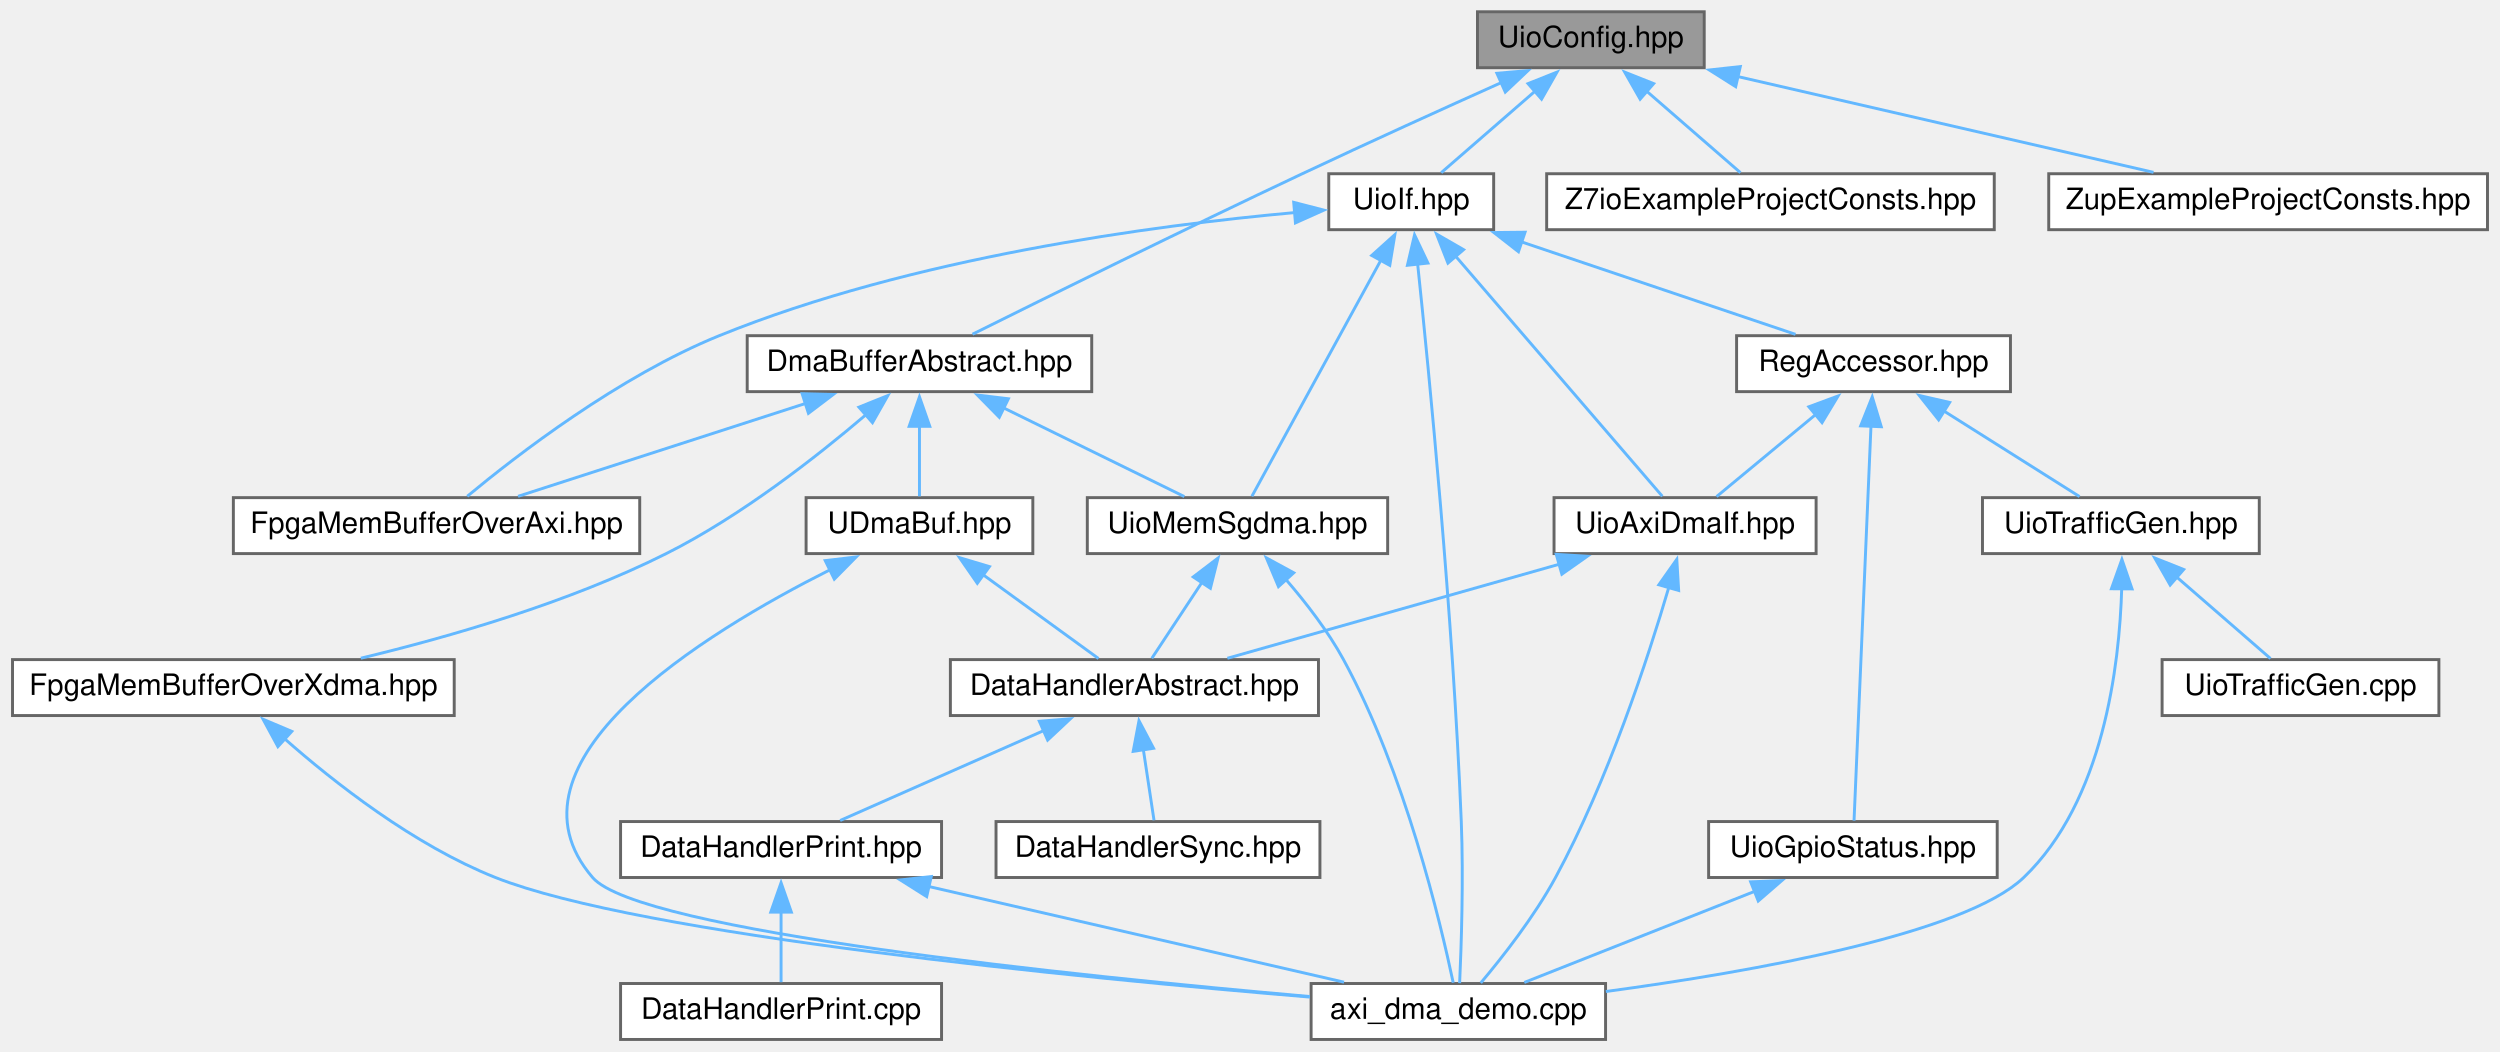
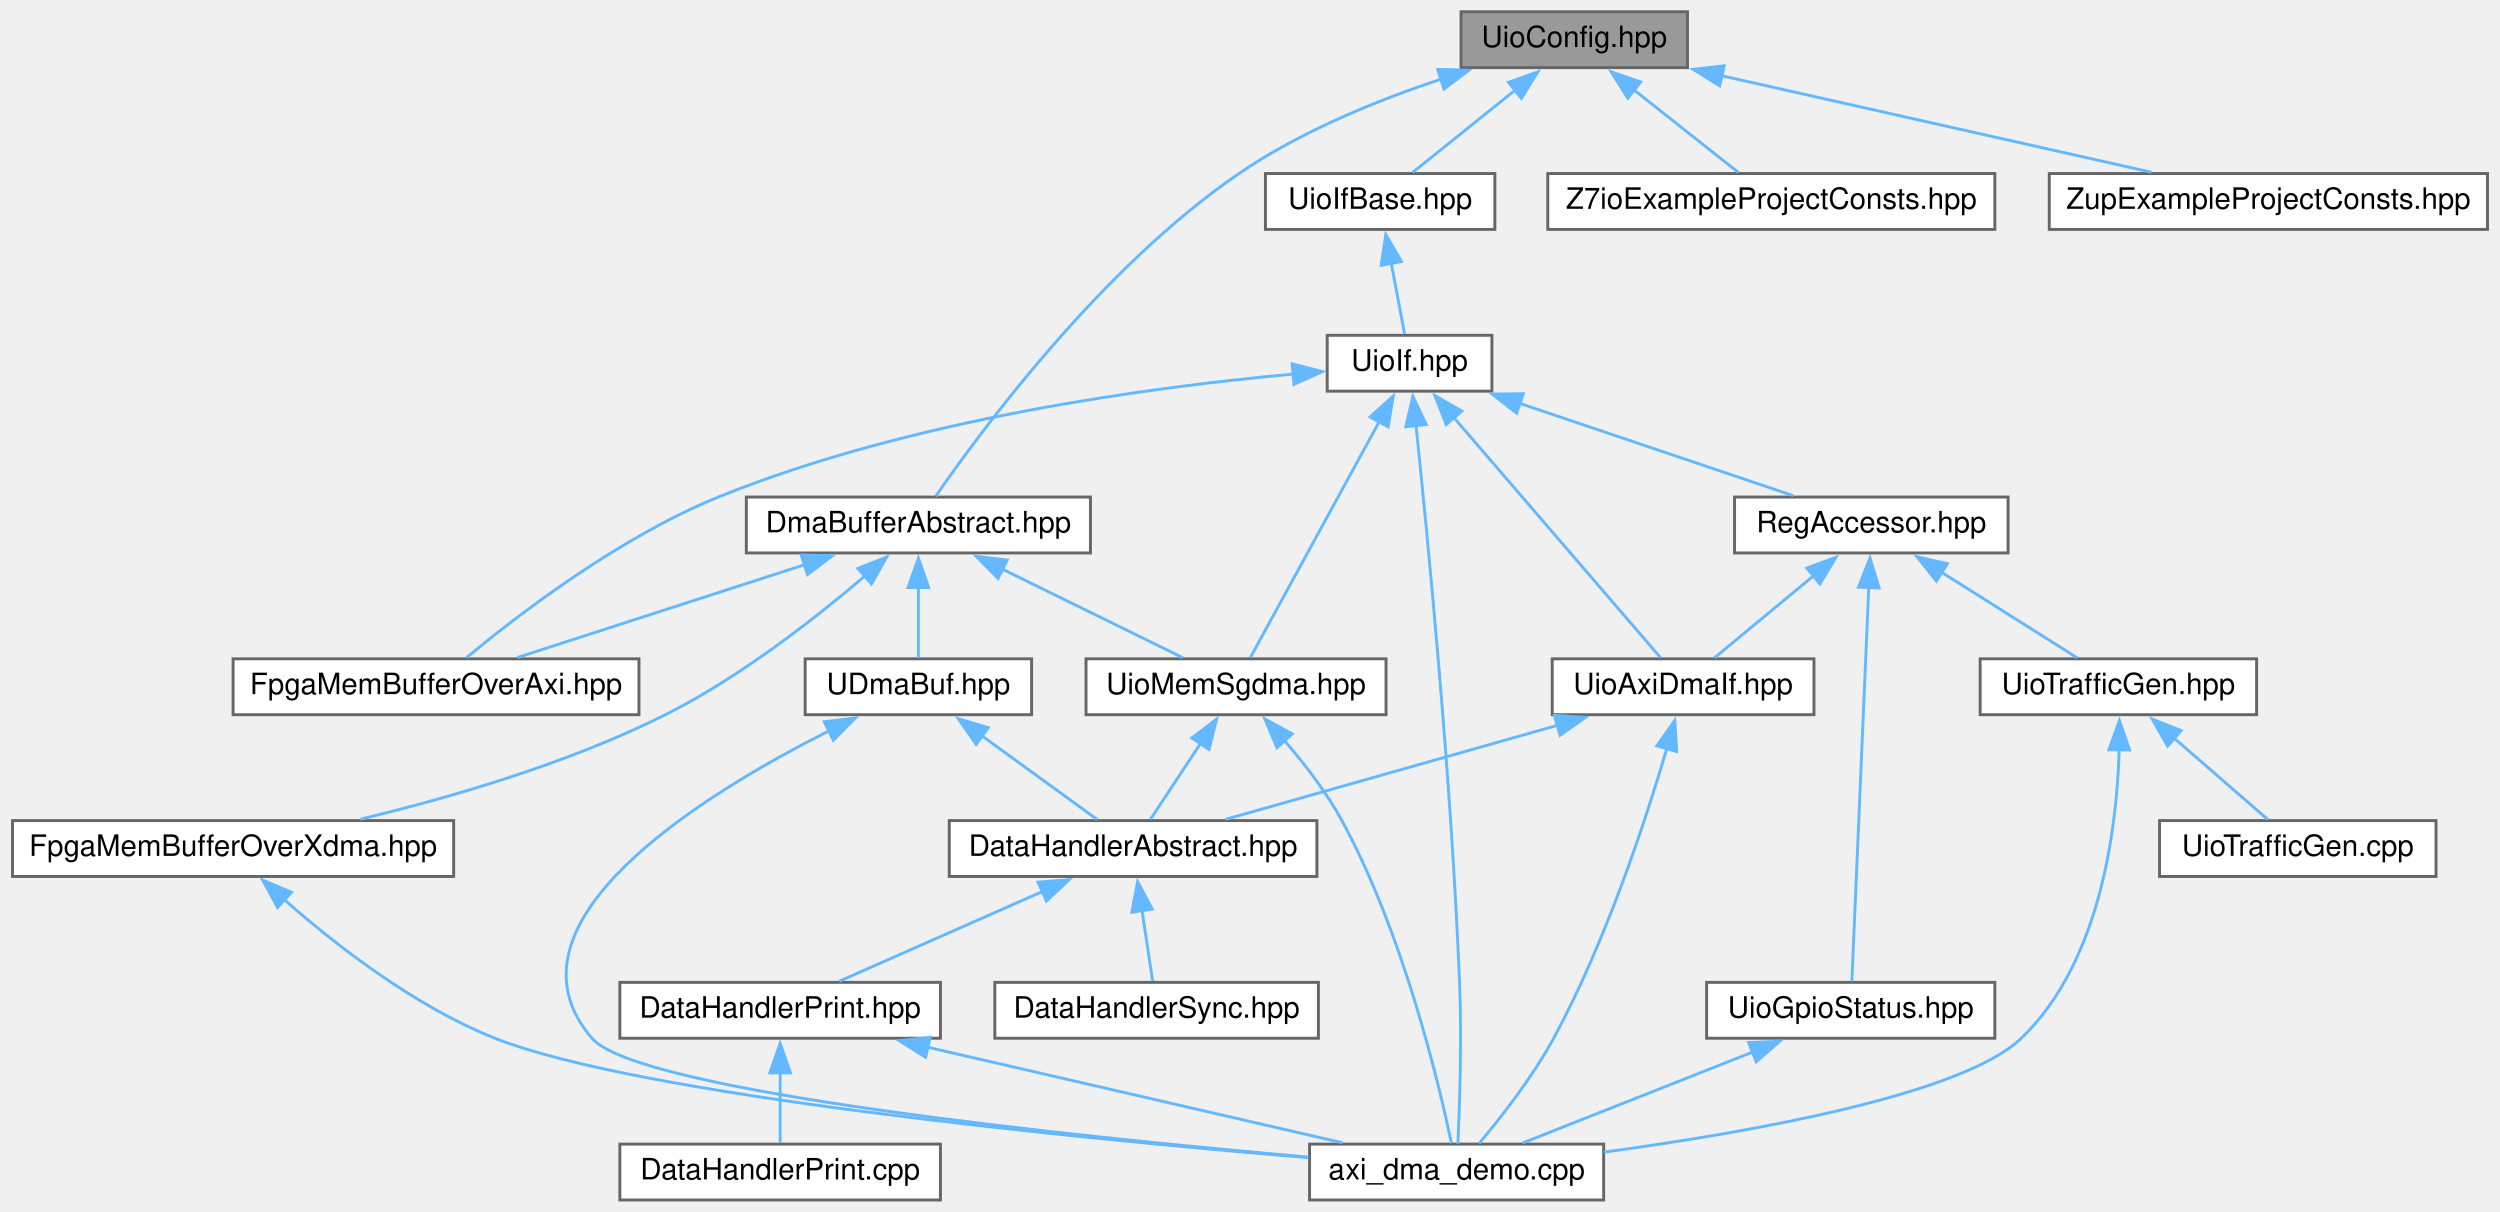
- <svg xmlns="http://www.w3.org/2000/svg" xmlns:xlink="http://www.w3.org/1999/xlink" width="849pt" height="357pt" viewBox="0.00 0.00 848.50 357.00">
-   <g id="graph0" class="graph" transform="scale(1 1) rotate(0) translate(4 353)">
+ <svg xmlns="http://www.w3.org/2000/svg" xmlns:xlink="http://www.w3.org/1999/xlink" width="850pt" height="412pt" viewBox="0.00 0.00 849.50 412.00">
+   <g id="graph0" class="graph" transform="scale(1 1) rotate(0) translate(4 408)">
    <g id="node1" class="node">
      <g id="a_node1">
        <a xlink:title=" ">
-           <polygon fill="#999999" stroke="#666666" points="574.5,-349 497.5,-349 497.5,-330 574.5,-330 574.5,-349" />
-           <text text-anchor="middle" x="536" y="-337" font-family="Helvetica,sans-Serif" font-size="10.00">UioConfig.hpp</text>
+           <polygon fill="#999999" stroke="#666666" points="569.5,-404 492.5,-404 492.5,-385 569.5,-385 569.5,-404" />
+           <text text-anchor="middle" x="531" y="-392" font-family="Helvetica,sans-Serif" font-size="10.00">UioConfig.hpp</text>
        </a>
      </g>
    </g>
    <g id="node2" class="node">
      <g id="a_node2">
        <a xlink:href="_dma_buffer_abstract_8hpp.html" target="_top" xlink:title=" ">
          <polygon fill="white" stroke="#666666" points="366.5,-239 249.5,-239 249.5,-220 366.5,-220 366.5,-239" />
          <text text-anchor="middle" x="308" y="-227" font-family="Helvetica,sans-Serif" font-size="10.00">DmaBufferAbstract.hpp</text>
        </a>
      </g>
    </g>
    <g id="edge1" class="edge">
-       <path fill="none" stroke="#63b8ff" d="M505.67,-324.99C486.26,-316.28 460.57,-304.64 438,-294 397.78,-275.05 351.03,-251.95 326.01,-239.5" />
-       <polygon fill="#63b8ff" stroke="#63b8ff" points="504.09,-328.12 514.65,-329.01 506.95,-321.73 504.09,-328.12" />
+       <path fill="none" stroke="#63b8ff" d="M485.88,-381.15C463.93,-373.87 437.86,-363.26 417,-349 369.93,-316.82 328.66,-260.68 313.84,-239.2" />
+       <polygon fill="#63b8ff" stroke="#63b8ff" points="484.57,-384.41 495.16,-384.1 486.69,-377.73 484.57,-384.41" />
    </g>
    <g id="node12" class="node">
      <g id="a_node12">
-         <a xlink:href="_uio_if_8hpp.html" target="_top" xlink:title=" ">
-           <polygon fill="white" stroke="#666666" points="503,-294 447,-294 447,-275 503,-275 503,-294" />
-           <text text-anchor="middle" x="475" y="-282" font-family="Helvetica,sans-Serif" font-size="10.00">UioIf.hpp</text>
+         <a xlink:href="_uio_if_base_8hpp.html" target="_top" xlink:title=" ">
+           <polygon fill="white" stroke="#666666" points="504,-349 426,-349 426,-330 504,-330 504,-349" />
+           <text text-anchor="middle" x="465" y="-337" font-family="Helvetica,sans-Serif" font-size="10.00">UioIfBase.hpp</text>
        </a>
      </g>
    </g>
    <g id="edge15" class="edge">
-       <path fill="none" stroke="#63b8ff" d="M517.11,-322.09C506.58,-312.94 493.88,-301.9 485.19,-294.36" />
-       <polygon fill="#63b8ff" stroke="#63b8ff" points="514.67,-324.6 524.51,-328.52 519.26,-319.32 514.67,-324.6" />
-     </g>
-     <g id="node18" class="node">
-       <g id="a_node18">
-         <a xlink:href="_z7io_example_project_consts_8hpp.html" target="_top" xlink:title=" ">
-           <polygon fill="white" stroke="#666666" points="673,-294 521,-294 521,-275 673,-275 673,-294" />
-           <text text-anchor="middle" x="597" y="-282" font-family="Helvetica,sans-Serif" font-size="10.00">Z7ioExampleProjectConsts.hpp</text>
-         </a>
-       </g>
-     </g>
-     <g id="edge29" class="edge">
-       <path fill="none" stroke="#63b8ff" d="M554.89,-322.09C565.42,-312.94 578.12,-301.9 586.81,-294.36" />
-       <polygon fill="#63b8ff" stroke="#63b8ff" points="552.74,-319.32 547.49,-328.52 557.33,-324.6 552.74,-319.32" />
+       <path fill="none" stroke="#63b8ff" d="M510.91,-377.37C499.45,-368.16 485.52,-356.98 476.03,-349.36" />
+       <polygon fill="#63b8ff" stroke="#63b8ff" points="508.64,-380.03 518.62,-383.56 513.02,-374.57 508.64,-380.03" />
    </g>
    <g id="node19" class="node">
      <g id="a_node19">
+         <a xlink:href="_z7io_example_project_consts_8hpp.html" target="_top" xlink:title=" ">
+           <polygon fill="white" stroke="#666666" points="674,-349 522,-349 522,-330 674,-330 674,-349" />
+           <text text-anchor="middle" x="598" y="-337" font-family="Helvetica,sans-Serif" font-size="10.00">Z7ioExampleProjectConsts.hpp</text>
+         </a>
+       </g>
+     </g>
+     <g id="edge30" class="edge">
+       <path fill="none" stroke="#63b8ff" d="M551.05,-377.64C562.75,-368.39 577.07,-357.05 586.8,-349.36" />
+       <polygon fill="#63b8ff" stroke="#63b8ff" points="549.22,-374.62 543.55,-383.57 553.57,-380.11 549.22,-374.62" />
+     </g>
+     <g id="node20" class="node">
+       <g id="a_node20">
        <a xlink:href="_zup_example_project_consts_8hpp.html" target="_top" xlink:title=" ">
-           <polygon fill="white" stroke="#666666" points="840.5,-294 691.5,-294 691.5,-275 840.5,-275 840.5,-294" />
-           <text text-anchor="middle" x="766" y="-282" font-family="Helvetica,sans-Serif" font-size="10.00">ZupExampleProjectConsts.hpp</text>
-         </a>
-       </g>
-     </g>
-     <g id="edge30" class="edge">
-       <path fill="none" stroke="#63b8ff" d="M585.94,-326.99C628.3,-317.23 688.21,-303.43 727.08,-294.47" />
-       <polygon fill="#63b8ff" stroke="#63b8ff" points="585.19,-323.57 576.23,-329.23 586.76,-330.39 585.19,-323.57" />
+           <polygon fill="white" stroke="#666666" points="841.5,-349 692.5,-349 692.5,-330 841.5,-330 841.5,-349" />
+           <text text-anchor="middle" x="767" y="-337" font-family="Helvetica,sans-Serif" font-size="10.00">ZupExampleProjectConsts.hpp</text>
+         </a>
+       </g>
+     </g>
+     <g id="edge31" class="edge">
+       <path fill="none" stroke="#63b8ff" d="M581.17,-382.23C624.73,-372.45 686.97,-358.47 727.18,-349.44" />
+       <polygon fill="#63b8ff" stroke="#63b8ff" points="580.44,-378.81 571.45,-384.42 581.97,-385.64 580.44,-378.81" />
    </g>
    <g id="node3" class="node">
      <g id="a_node3">
        <a xlink:href="_fpga_mem_buffer_over_axi_8hpp.html" target="_top" xlink:title=" ">
          <polygon fill="white" stroke="#666666" points="213,-184 75,-184 75,-165 213,-165 213,-184" />
          <text text-anchor="middle" x="144" y="-172" font-family="Helvetica,sans-Serif" font-size="10.00">FpgaMemBufferOverAxi.hpp</text>
        </a>
      </g>
    </g>
    <g id="edge2" class="edge">
      <path fill="none" stroke="#63b8ff" d="M269.27,-215.98C239.27,-206.29 198.46,-193.1 171.68,-184.45" />
      <polygon fill="#63b8ff" stroke="#63b8ff" points="268.15,-219.3 278.74,-219.04 270.3,-212.64 268.15,-219.3" />
    </g>
    <g id="node4" class="node">
      <g id="a_node4">
        <a xlink:href="_fpga_mem_buffer_over_xdma_8hpp.html" target="_top" xlink:title=" ">
          <polygon fill="white" stroke="#666666" points="150,-129 0,-129 0,-110 150,-110 150,-129" />
          <text text-anchor="middle" x="75" y="-117" font-family="Helvetica,sans-Serif" font-size="10.00">FpgaMemBufferOverXdma.hpp</text>
        </a>
      </g>
    </g>
    <g id="edge3" class="edge">
      <path fill="none" stroke="#63b8ff" d="M289.76,-212.11C273.13,-197.92 247.38,-177.73 222,-165 188.87,-148.38 148.38,-136.69 118.29,-129.47" />
      <polygon fill="#63b8ff" stroke="#63b8ff" points="287.44,-214.73 297.27,-218.67 292.04,-209.46 287.44,-214.73" />
    </g>
    <g id="node6" class="node">
      <g id="a_node6">
        <a xlink:href="_u_dma_buf_8hpp.html" target="_top" xlink:title=" ">
          <polygon fill="white" stroke="#666666" points="346.5,-184 269.5,-184 269.5,-165 346.5,-165 346.5,-184" />
          <text text-anchor="middle" x="308" y="-172" font-family="Helvetica,sans-Serif" font-size="10.00">UDmaBuf.hpp</text>
        </a>
      </g>
    </g>
    <g id="edge5" class="edge">
      <path fill="none" stroke="#63b8ff" d="M308,-208.35C308,-200.1 308,-190.97 308,-184.44" />
      <polygon fill="#63b8ff" stroke="#63b8ff" points="304.5,-208.23 308,-218.23 311.5,-208.23 304.5,-208.23" />
    </g>
    <g id="node11" class="node">
      <g id="a_node11">
        <a xlink:href="_uio_mem_sgdma_8hpp.html" target="_top" xlink:title=" ">
          <polygon fill="white" stroke="#666666" points="467,-184 365,-184 365,-165 467,-165 467,-184" />
          <text text-anchor="middle" x="416" y="-172" font-family="Helvetica,sans-Serif" font-size="10.00">UioMemSgdma.hpp</text>
        </a>
      </g>
    </g>
    <g id="edge12" class="edge">
      <path fill="none" stroke="#63b8ff" d="M336.46,-214.53C355.94,-204.97 381.18,-192.59 397.95,-184.36" />
      <polygon fill="#63b8ff" stroke="#63b8ff" points="335.11,-211.29 327.68,-218.84 338.2,-217.58 335.11,-211.29" />
    </g>
    <g id="node5" class="node">
      <g id="a_node5">
        <a xlink:href="axi__dma__demo_8cpp.html" target="_top" xlink:title=" ">
          <polygon fill="white" stroke="#666666" points="541,-19 441,-19 441,0 541,0 541,-19" />
          <text text-anchor="middle" x="491" y="-7" font-family="Helvetica,sans-Serif" font-size="10.00">axi_dma_demo.cpp</text>
        </a>
      </g>
    </g>
    <g id="edge4" class="edge">
      <path fill="none" stroke="#63b8ff" d="M92.23,-102.27C109.12,-87.36 136.31,-65.98 164,-55 213.2,-35.49 361.69,-20.96 440.54,-14.39" />
      <polygon fill="#63b8ff" stroke="#63b8ff" points="90.13,-99.44 85.08,-108.75 94.84,-104.62 90.13,-99.44" />
    </g>
    <g id="edge11" class="edge">
      <path fill="none" stroke="#63b8ff" d="M277.81,-159.6C234.47,-137.82 163.38,-94.09 197,-55 212.65,-36.8 360.76,-21.56 440.59,-14.58" />
      <polygon fill="#63b8ff" stroke="#63b8ff" points="276,-162.61 286.52,-163.86 279.08,-156.32 276,-162.61" />
    </g>
    <g id="node7" class="node">
      <g id="a_node7">
        <a xlink:href="_data_handler_abstract_8hpp.html" target="_top" xlink:title=" ">
          <polygon fill="white" stroke="#666666" points="443.5,-129 318.5,-129 318.5,-110 443.5,-110 443.5,-129" />
          <text text-anchor="middle" x="381" y="-117" font-family="Helvetica,sans-Serif" font-size="10.00">DataHandlerAbstract.hpp</text>
        </a>
      </g>
    </g>
    <g id="edge6" class="edge">
      <path fill="none" stroke="#63b8ff" d="M329.47,-157.92C342.28,-148.61 358.1,-137.13 368.8,-129.36" />
      <polygon fill="#63b8ff" stroke="#63b8ff" points="327.64,-154.91 321.61,-163.62 331.76,-160.58 327.64,-154.91" />
    </g>
    <g id="node8" class="node">
      <g id="a_node8">
        <a xlink:href="_data_handler_print_8hpp.html" target="_top" xlink:title=" ">
          <polygon fill="white" stroke="#666666" points="315.5,-74 206.5,-74 206.5,-55 315.5,-55 315.5,-74" />
          <text text-anchor="middle" x="261" y="-62" font-family="Helvetica,sans-Serif" font-size="10.00">DataHandlerPrint.hpp</text>
        </a>
      </g>
    </g>
    <g id="edge7" class="edge">
      <path fill="none" stroke="#63b8ff" d="M350.28,-104.93C328.51,-95.32 299.95,-82.7 281.06,-74.36" />
      <polygon fill="#63b8ff" stroke="#63b8ff" points="348.7,-108.06 359.26,-108.9 351.53,-101.66 348.7,-108.06" />
    </g>
    <g id="node10" class="node">
      <g id="a_node10">
        <a xlink:href="_data_handler_sync_8hpp.html" target="_top" xlink:title=" ">
          <polygon fill="white" stroke="#666666" points="444,-74 334,-74 334,-55 444,-55 444,-74" />
          <text text-anchor="middle" x="389" y="-62" font-family="Helvetica,sans-Serif" font-size="10.00">DataHandlerSync.hpp</text>
        </a>
      </g>
    </g>
    <g id="edge10" class="edge">
      <path fill="none" stroke="#63b8ff" d="M384,-98.64C385.25,-90.31 386.65,-81.05 387.65,-74.44" />
      <polygon fill="#63b8ff" stroke="#63b8ff" points="380.58,-97.84 382.55,-108.25 387.5,-98.89 380.58,-97.84" />
    </g>
    <g id="edge9" class="edge">
      <path fill="none" stroke="#63b8ff" d="M311.2,-51.93C353.58,-42.17 413.39,-28.38 452.18,-19.45" />
      <polygon fill="#63b8ff" stroke="#63b8ff" points="310.45,-48.51 301.49,-54.17 312.02,-55.33 310.45,-48.51" />
    </g>
    <g id="node9" class="node">
      <g id="a_node9">
        <a xlink:href="_data_handler_print_8cpp.html" target="_top" xlink:title=" ">
          <polygon fill="white" stroke="#666666" points="315.5,-19 206.5,-19 206.5,0 315.5,0 315.5,-19" />
          <text text-anchor="middle" x="261" y="-7" font-family="Helvetica,sans-Serif" font-size="10.00">DataHandlerPrint.cpp</text>
        </a>
      </g>
    </g>
    <g id="edge8" class="edge">
      <path fill="none" stroke="#63b8ff" d="M261,-43.35C261,-35.1 261,-25.97 261,-19.44" />
      <polygon fill="#63b8ff" stroke="#63b8ff" points="257.5,-43.23 261,-53.23 264.5,-43.23 257.5,-43.23" />
    </g>
    <g id="edge14" class="edge">
      <path fill="none" stroke="#63b8ff" d="M432.5,-156.14C439.26,-148.32 446.73,-138.68 452,-129 472.84,-90.78 485,-39.52 489.26,-19.27" />
      <polygon fill="#63b8ff" stroke="#63b8ff" points="429.92,-153.78 425.81,-163.54 435.11,-158.48 429.92,-153.78" />
    </g>
    <g id="edge13" class="edge">
      <path fill="none" stroke="#63b8ff" d="M404.02,-155.36C398.25,-146.62 391.57,-136.51 386.91,-129.44" />
      <polygon fill="#63b8ff" stroke="#63b8ff" points="400.96,-157.07 409.39,-163.49 406.8,-153.21 400.96,-157.07" />
    </g>
+     <g id="node13" class="node">
+       <g id="a_node13">
+         <a xlink:href="_uio_if_8hpp.html" target="_top" xlink:title=" ">
+           <polygon fill="white" stroke="#666666" points="503,-294 447,-294 447,-275 503,-275 503,-294" />
+           <text text-anchor="middle" x="475" y="-282" font-family="Helvetica,sans-Serif" font-size="10.00">UioIf.hpp</text>
+         </a>
+       </g>
+     </g>
    <g id="edge16" class="edge">
+       <path fill="none" stroke="#63b8ff" d="M468.75,-318.64C470.32,-310.31 472.07,-301.05 473.31,-294.44" />
+       <polygon fill="#63b8ff" stroke="#63b8ff" points="465.35,-317.79 466.93,-328.26 472.23,-319.08 465.35,-317.79" />
+     </g>
+     <g id="edge17" class="edge">
      <path fill="none" stroke="#63b8ff" d="M435.47,-280.81C387.66,-276.48 305.44,-265.57 240,-239 205.93,-225.17 171.24,-198.41 154.43,-184.46" />
      <polygon fill="#63b8ff" stroke="#63b8ff" points="435.09,-284.29 445.35,-281.64 435.68,-277.31 435.09,-284.29" />
    </g>
-     <g id="edge28" class="edge">
+     <g id="edge29" class="edge">
      <path fill="none" stroke="#63b8ff" d="M477.16,-263.56C481.07,-226.35 489.17,-143.8 492,-74 492.79,-54.39 492,-31.35 491.44,-19.13" />
      <polygon fill="#63b8ff" stroke="#63b8ff" points="473.71,-262.91 476.13,-273.23 480.67,-263.66 473.71,-262.91" />
    </g>
-     <g id="edge27" class="edge">
+     <g id="edge28" class="edge">
      <path fill="none" stroke="#63b8ff" d="M464.82,-264.86C452,-241.4 430.5,-202.04 420.89,-184.46" />
      <polygon fill="#63b8ff" stroke="#63b8ff" points="461.58,-266.24 469.45,-273.33 467.72,-262.88 461.58,-266.24" />
    </g>
-     <g id="node13" class="node">
-       <g id="a_node13">
+     <g id="node14" class="node">
+       <g id="a_node14">
        <a xlink:href="_reg_accessor_8hpp.html" target="_top" xlink:title=" ">
          <polygon fill="white" stroke="#666666" points="678.5,-239 585.5,-239 585.5,-220 678.5,-220 678.5,-239" />
          <text text-anchor="middle" x="632" y="-227" font-family="Helvetica,sans-Serif" font-size="10.00">RegAccessor.hpp</text>
        </a>
      </g>
    </g>
-     <g id="edge17" class="edge">
+     <g id="edge18" class="edge">
      <path fill="none" stroke="#63b8ff" d="M512.46,-270.85C541.14,-261.17 579.98,-248.06 605.5,-239.45" />
      <polygon fill="#63b8ff" stroke="#63b8ff" points="511.42,-267.51 503.07,-274.03 513.66,-274.14 511.42,-267.51" />
    </g>
-     <g id="node14" class="node">
-       <g id="a_node14">
+     <g id="node15" class="node">
+       <g id="a_node15">
        <a xlink:href="_uio_axi_dma_if_8hpp.html" target="_top" xlink:title=" ">
          <polygon fill="white" stroke="#666666" points="612.5,-184 523.5,-184 523.5,-165 612.5,-165 612.5,-184" />
          <text text-anchor="middle" x="568" y="-172" font-family="Helvetica,sans-Serif" font-size="10.00">UioAxiDmaIf.hpp</text>
        </a>
      </g>
    </g>
-     <g id="edge26" class="edge">
+     <g id="edge27" class="edge">
      <path fill="none" stroke="#63b8ff" d="M489.97,-266.12C510.02,-242.83 544.87,-202.36 560.28,-184.46" />
      <polygon fill="#63b8ff" stroke="#63b8ff" points="487.47,-263.65 483.6,-273.51 492.78,-268.22 487.47,-263.65" />
    </g>
-     <g id="edge18" class="edge">
+     <g id="edge19" class="edge">
      <path fill="none" stroke="#63b8ff" d="M612.52,-212.37C601.4,-203.16 587.9,-191.98 578.7,-184.36" />
      <polygon fill="#63b8ff" stroke="#63b8ff" points="610.04,-214.86 619.98,-218.54 614.51,-209.47 610.04,-214.86" />
    </g>
-     <g id="node15" class="node">
-       <g id="a_node15">
+     <g id="node16" class="node">
+       <g id="a_node16">
        <a xlink:href="_uio_gpio_status_8hpp.html" target="_top" xlink:title=" ">
          <polygon fill="white" stroke="#666666" points="674,-74 576,-74 576,-55 674,-55 674,-74" />
          <text text-anchor="middle" x="625" y="-62" font-family="Helvetica,sans-Serif" font-size="10.00">UioGpioStatus.hpp</text>
        </a>
      </g>
    </g>
-     <g id="edge21" class="edge">
+     <g id="edge22" class="edge">
      <path fill="none" stroke="#63b8ff" d="M631.14,-208.44C629.61,-172.74 626.46,-99.57 625.38,-74.31" />
      <polygon fill="#63b8ff" stroke="#63b8ff" points="627.63,-208.38 631.56,-218.22 634.63,-208.08 627.63,-208.38" />
    </g>
-     <g id="node16" class="node">
-       <g id="a_node16">
+     <g id="node17" class="node">
+       <g id="a_node17">
        <a xlink:href="_uio_traffic_gen_8hpp.html" target="_top" xlink:title=" ">
          <polygon fill="white" stroke="#666666" points="763,-184 669,-184 669,-165 763,-165 763,-184" />
          <text text-anchor="middle" x="716" y="-172" font-family="Helvetica,sans-Serif" font-size="10.00">UioTrafficGen.hpp</text>
        </a>
      </g>
    </g>
-     <g id="edge23" class="edge">
+     <g id="edge24" class="edge">
      <path fill="none" stroke="#63b8ff" d="M655.84,-213.46C670.73,-204.06 689.4,-192.28 701.96,-184.36" />
      <polygon fill="#63b8ff" stroke="#63b8ff" points="654.12,-210.41 647.53,-218.7 657.85,-216.33 654.12,-210.41" />
    </g>
-     <g id="edge20" class="edge">
+     <g id="edge21" class="edge">
      <path fill="none" stroke="#63b8ff" d="M562.5,-153.6C555.4,-129.44 541.81,-87.86 524,-55 516.76,-41.64 505.88,-27.82 498.62,-19.2" />
      <polygon fill="#63b8ff" stroke="#63b8ff" points="559.09,-154.4 565.19,-163.05 565.82,-152.48 559.09,-154.4" />
    </g>
-     <g id="edge19" class="edge">
+     <g id="edge20" class="edge">
      <path fill="none" stroke="#63b8ff" d="M525.63,-161.49C491.28,-151.76 443.63,-138.25 412.57,-129.45" />
      <polygon fill="#63b8ff" stroke="#63b8ff" points="524.25,-164.74 534.82,-164.1 526.16,-158 524.25,-164.74" />
    </g>
-     <g id="edge22" class="edge">
+     <g id="edge23" class="edge">
      <path fill="none" stroke="#63b8ff" d="M591.69,-50.32C567.27,-40.67 534.78,-27.82 513.4,-19.36" />
      <polygon fill="#63b8ff" stroke="#63b8ff" points="590.27,-53.53 600.86,-53.95 592.85,-47.02 590.27,-53.53" />
    </g>
-     <g id="edge25" class="edge">
+     <g id="edge26" class="edge">
      <path fill="none" stroke="#63b8ff" d="M716.29,-153.32C715.53,-126.89 710.05,-80.89 683,-55 662.92,-35.78 590.97,-23.03 541.09,-16.28" />
      <polygon fill="#63b8ff" stroke="#63b8ff" points="712.79,-153.06 716.35,-163.03 719.79,-153.01 712.79,-153.06" />
    </g>
-     <g id="node17" class="node">
-       <g id="a_node17">
+     <g id="node18" class="node">
+       <g id="a_node18">
        <a xlink:href="_uio_traffic_gen_8cpp.html" target="_top" xlink:title=" ">
          <polygon fill="white" stroke="#666666" points="824,-129 730,-129 730,-110 824,-110 824,-129" />
          <text text-anchor="middle" x="777" y="-117" font-family="Helvetica,sans-Serif" font-size="10.00">UioTrafficGen.cpp</text>
        </a>
      </g>
    </g>
-     <g id="edge24" class="edge">
+     <g id="edge25" class="edge">
      <path fill="none" stroke="#63b8ff" d="M734.89,-157.09C745.42,-147.94 758.12,-136.9 766.81,-129.36" />
      <polygon fill="#63b8ff" stroke="#63b8ff" points="732.74,-154.32 727.49,-163.52 737.33,-159.6 732.74,-154.32" />
    </g>
  </g>
</svg>
